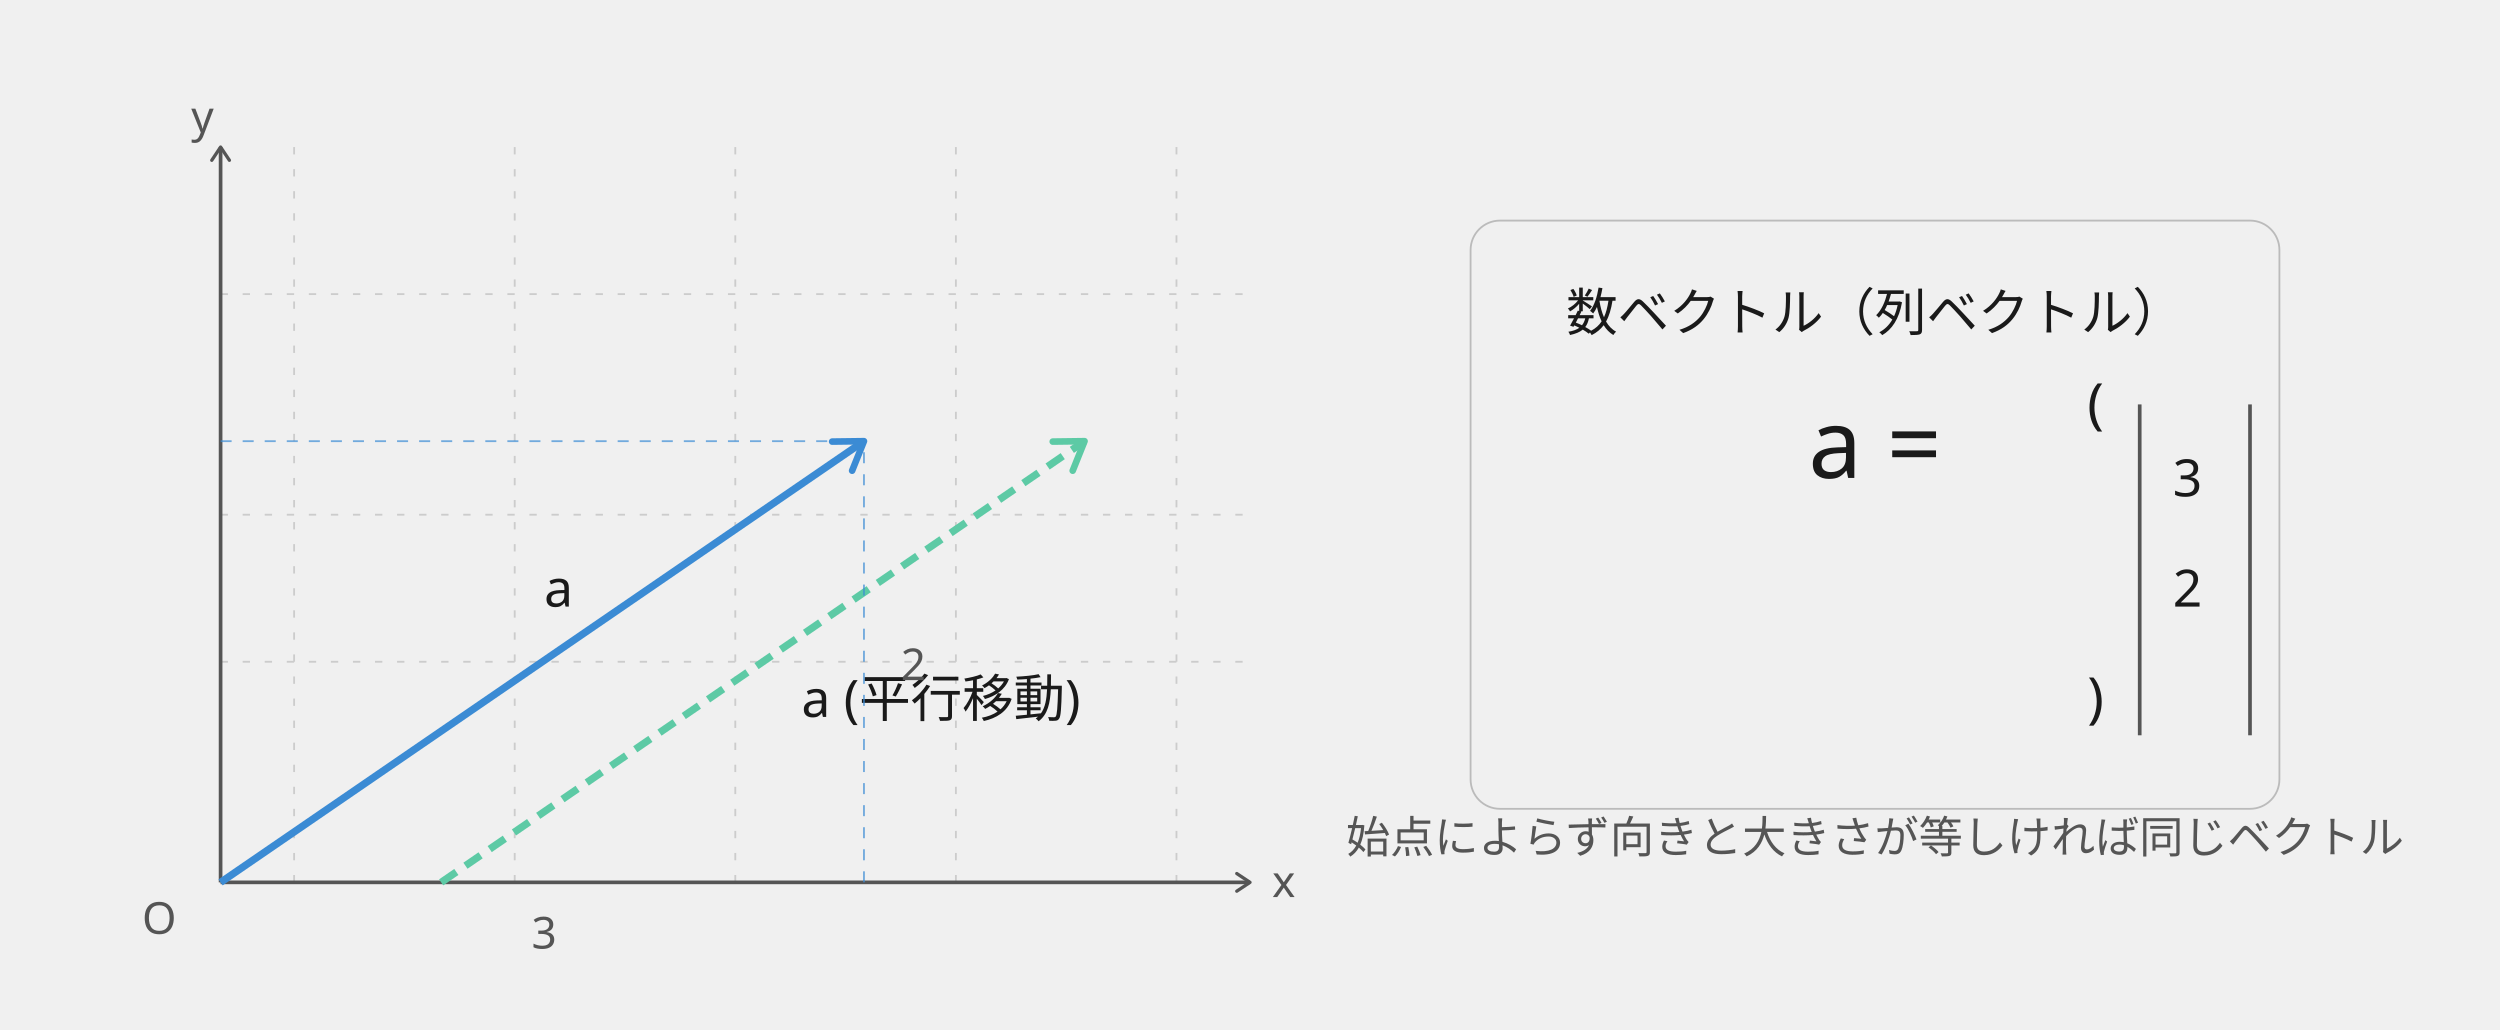
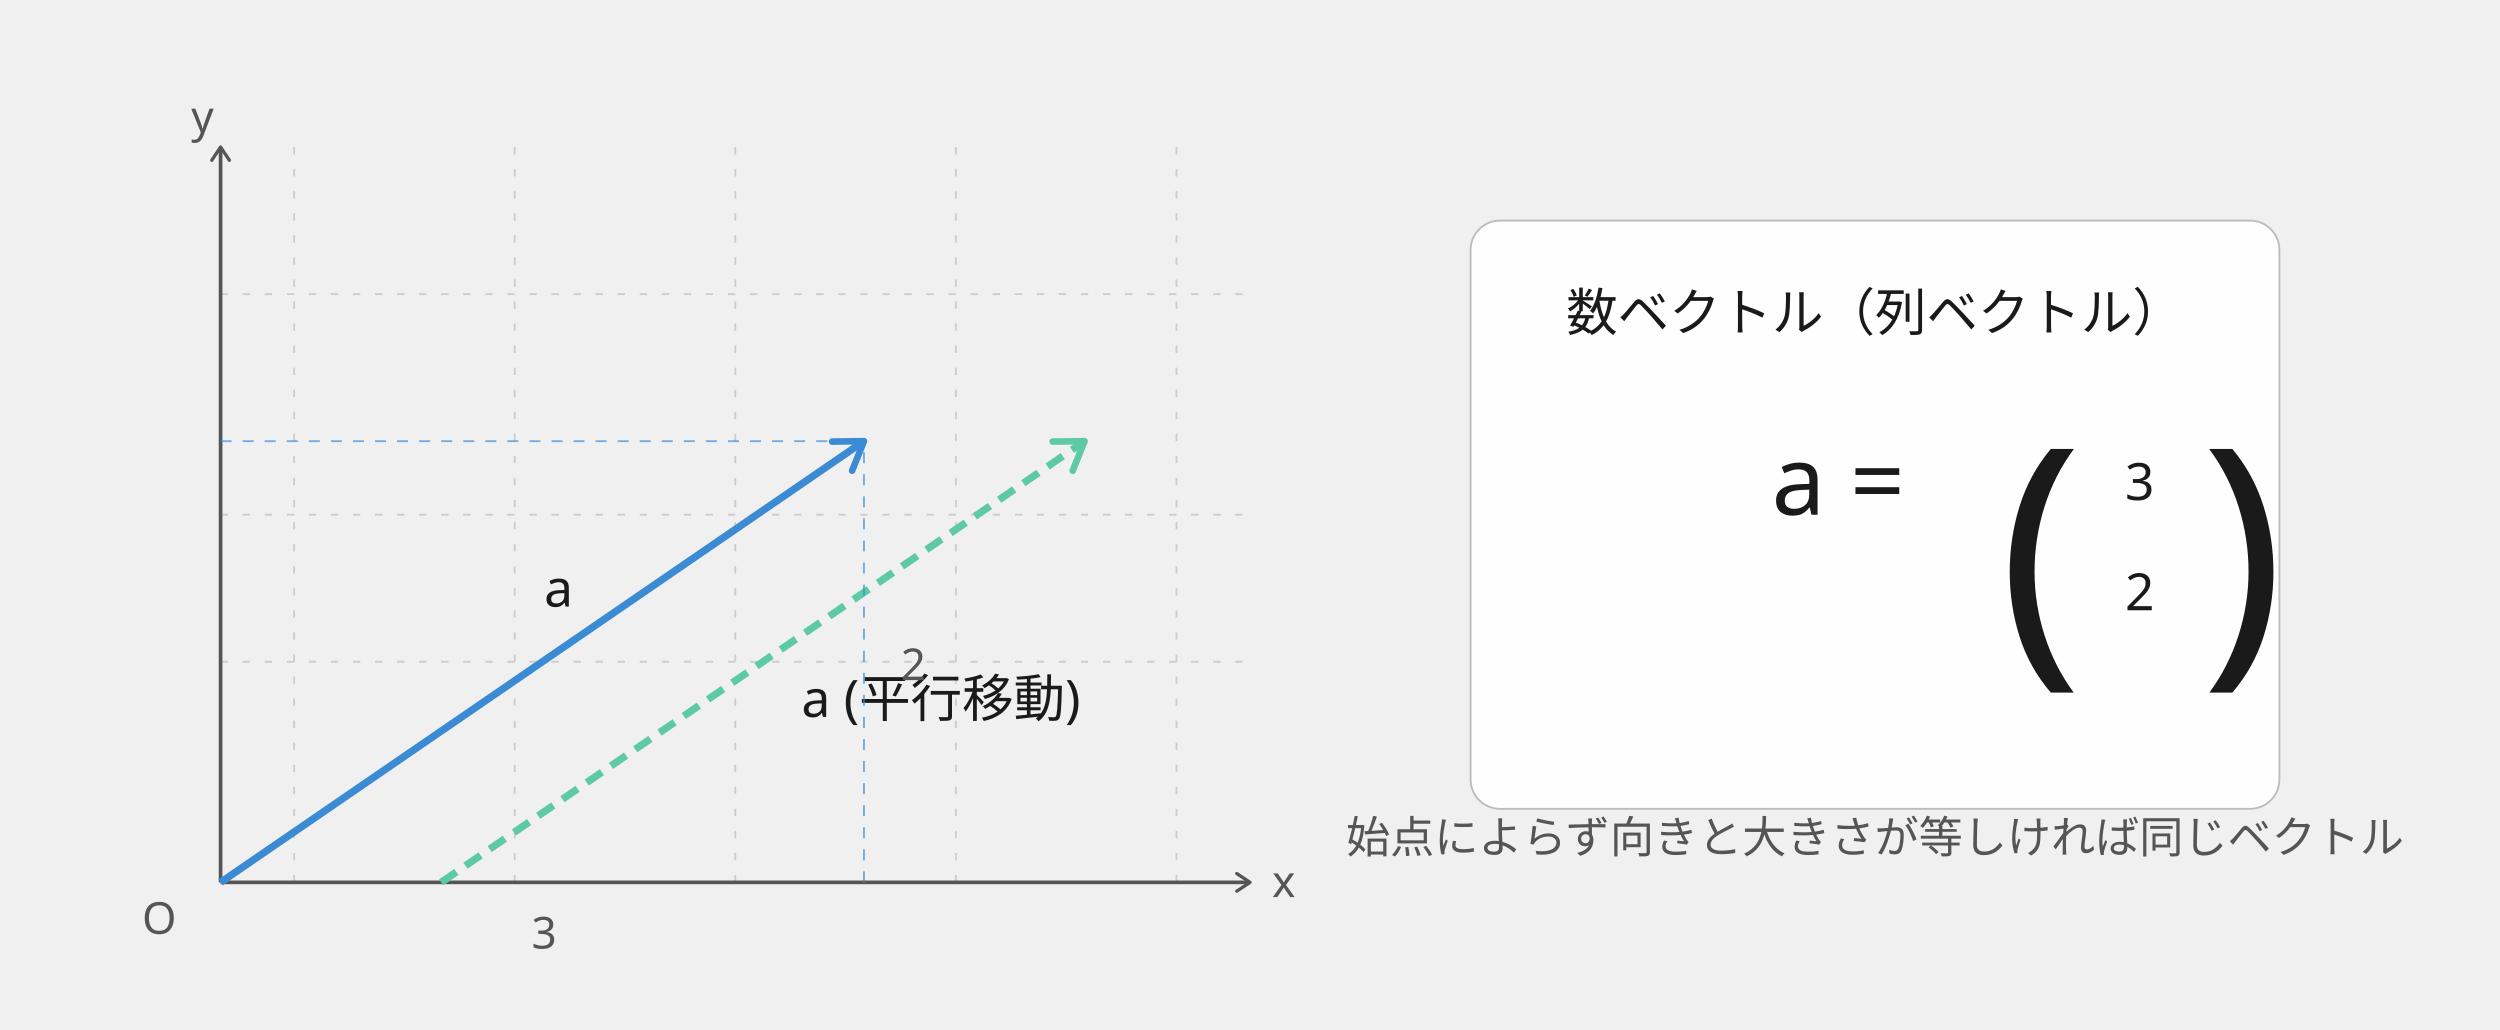
<svg xmlns="http://www.w3.org/2000/svg" width="100%" viewBox="0 0 680 280">
  <defs>
    <marker id="arrow" viewBox="0 0 10 10" refX="8" refY="5" markerWidth="6" markerHeight="6" orient="auto-start-reverse">
      <path d="M2 1L8 5L2 9" fill="none" stroke="context-stroke" stroke-width="1.5" stroke-linecap="round" stroke-linejoin="round" />
    </marker>
    <style>
      text { font-family: sans-serif; fill: #1a1a1a; }
      .th { font-size: 14px; font-weight: 500; }
      .ts { font-size: 12px; font-weight: 400; fill: #555; }
      .t  { font-size: 14px; font-weight: 400; }
    </style>
  </defs>
  <line x1="60" y1="40" x2="60" y2="240" stroke="#ccc" stroke-width="0.5" />
  <line x1="60" y1="240" x2="340" y2="240" stroke="#ccc" stroke-width="0.5" />
  <line x1="80" y1="40" x2="80" y2="240" stroke="#ccc" stroke-width="0.5" stroke-dasharray="2 4" />
  <line x1="140" y1="40" x2="140" y2="240" stroke="#ccc" stroke-width="0.5" stroke-dasharray="2 4" />
  <line x1="200" y1="40" x2="200" y2="240" stroke="#ccc" stroke-width="0.5" stroke-dasharray="2 4" />
  <line x1="260" y1="40" x2="260" y2="240" stroke="#ccc" stroke-width="0.5" stroke-dasharray="2 4" />
  <line x1="320" y1="40" x2="320" y2="240" stroke="#ccc" stroke-width="0.5" stroke-dasharray="2 4" />
  <line x1="60" y1="80" x2="340" y2="80" stroke="#ccc" stroke-width="0.5" stroke-dasharray="2 4" />
  <line x1="60" y1="140" x2="340" y2="140" stroke="#ccc" stroke-width="0.5" stroke-dasharray="2 4" />
  <line x1="60" y1="180" x2="340" y2="180" stroke="#ccc" stroke-width="0.5" stroke-dasharray="2 4" />
  <line x1="60" y1="240" x2="340" y2="240" stroke="#555" stroke-width="1" marker-end="url(#arrow)" />
  <line x1="60" y1="240" x2="60" y2="40" stroke="#555" stroke-width="1" marker-end="url(#arrow)" />
  <text class="ts" x="346" y="244">x</text>
  <text class="ts" x="52" y="36">y</text>
  <line x1="60" y1="240" x2="235" y2="120" stroke="#3B8BD4" stroke-width="2" marker-end="url(#arrow)" />
  <text class="th" x="148" y="165" fill="#185FA5">a</text>
  <line x1="120" y1="240" x2="295" y2="120" stroke="#5DCAA5" stroke-width="2" marker-end="url(#arrow)" stroke-dasharray="5 3" />
  <text class="th" x="218" y="195" fill="#0F6E56">a (平行移動)</text>
  <line x1="60" y1="120" x2="235" y2="120" stroke="#3B8BD4" stroke-width="0.5" stroke-dasharray="3 3" opacity="0.7" />
  <line x1="235" y1="240" x2="235" y2="120" stroke="#3B8BD4" stroke-width="0.5" stroke-dasharray="3 3" opacity="0.7" />
  <text class="ts" x="148" y="258" text-anchor="middle" fill="#185FA5">3</text>
  <text class="ts" x="245" y="185" fill="#185FA5">2</text>
  <text class="ts" x="48" y="254" text-anchor="end">O</text>
-   <rect x="400" y="60" width="220" height="160" rx="8" fill="none" stroke="#bbb" stroke-width="0.5" />
+   <rect x="400" y="60" width="220" height="160" rx="8" fill="#ffffff" fill-opacity="0.92" stroke="#bbb" stroke-width="0.5" />
  <text class="th" x="510" y="90" text-anchor="middle">数ベクトル（列ベクトル）</text>
-   <text class="t" x="510" y="130" text-anchor="middle" style="font-size:26px">a = </text>
-   <text class="t" x="570" y="115" text-anchor="middle" style="font-size:15px">(</text>
-   <text class="t" x="570" y="195" text-anchor="middle" style="font-size:15px">)</text>
-   <text class="t" x="595" y="135" text-anchor="middle">3</text>
-   <text class="t" x="595" y="165" text-anchor="middle">2</text>
-   <line x1="582" y1="110" x2="582" y2="200" stroke="#555" stroke-width="1" />
-   <line x1="612" y1="110" x2="612" y2="200" stroke="#555" stroke-width="1" />
+   <text class="t" x="500" y="140" text-anchor="middle" style="font-size:26px">a = </text>
+   <text class="t" x="555" y="150" text-anchor="middle" dominant-baseline="middle" style="font-size:76px; font-weight:300">(</text>
+   <text class="t" x="610" y="150" text-anchor="middle" dominant-baseline="middle" style="font-size:76px; font-weight:300">)</text>
+   <text class="t" x="582" y="136" text-anchor="middle">3</text>
+   <text class="t" x="582" y="166" text-anchor="middle">2</text>
  <text class="ts" x="510" y="232" text-anchor="middle">始点によらず向きと大きさが等しければ同じベクトル</text>
</svg>
